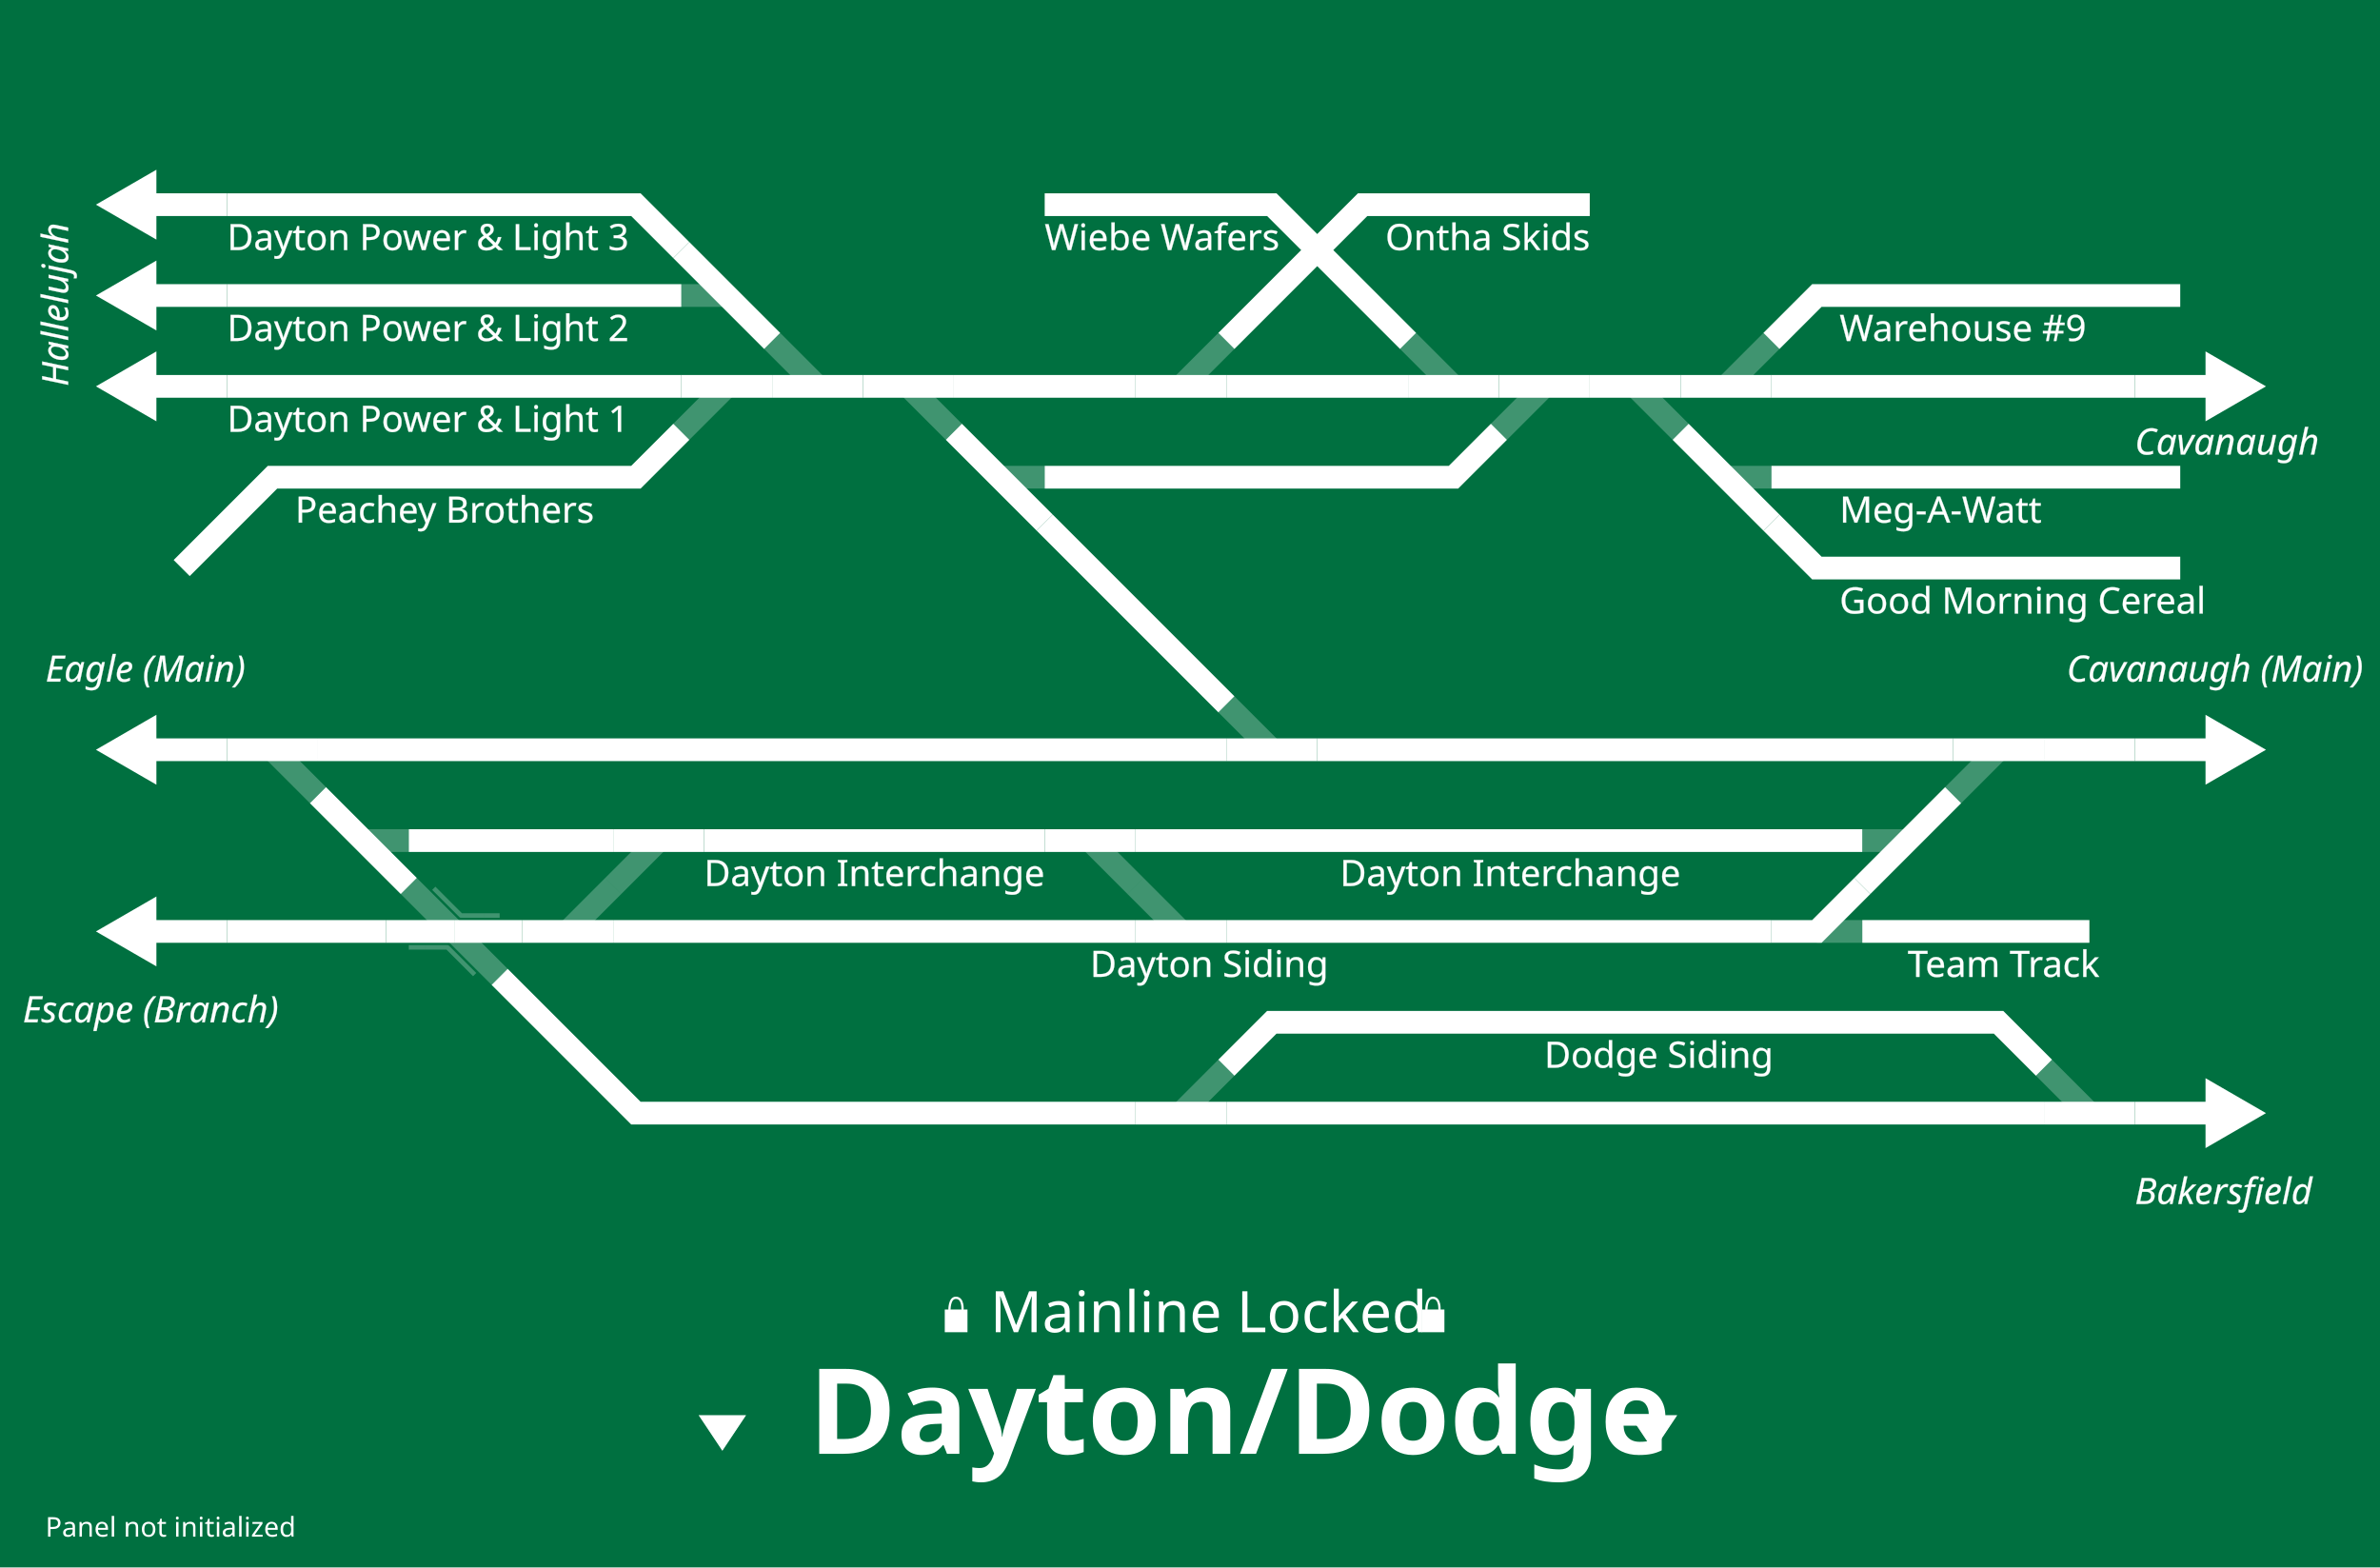
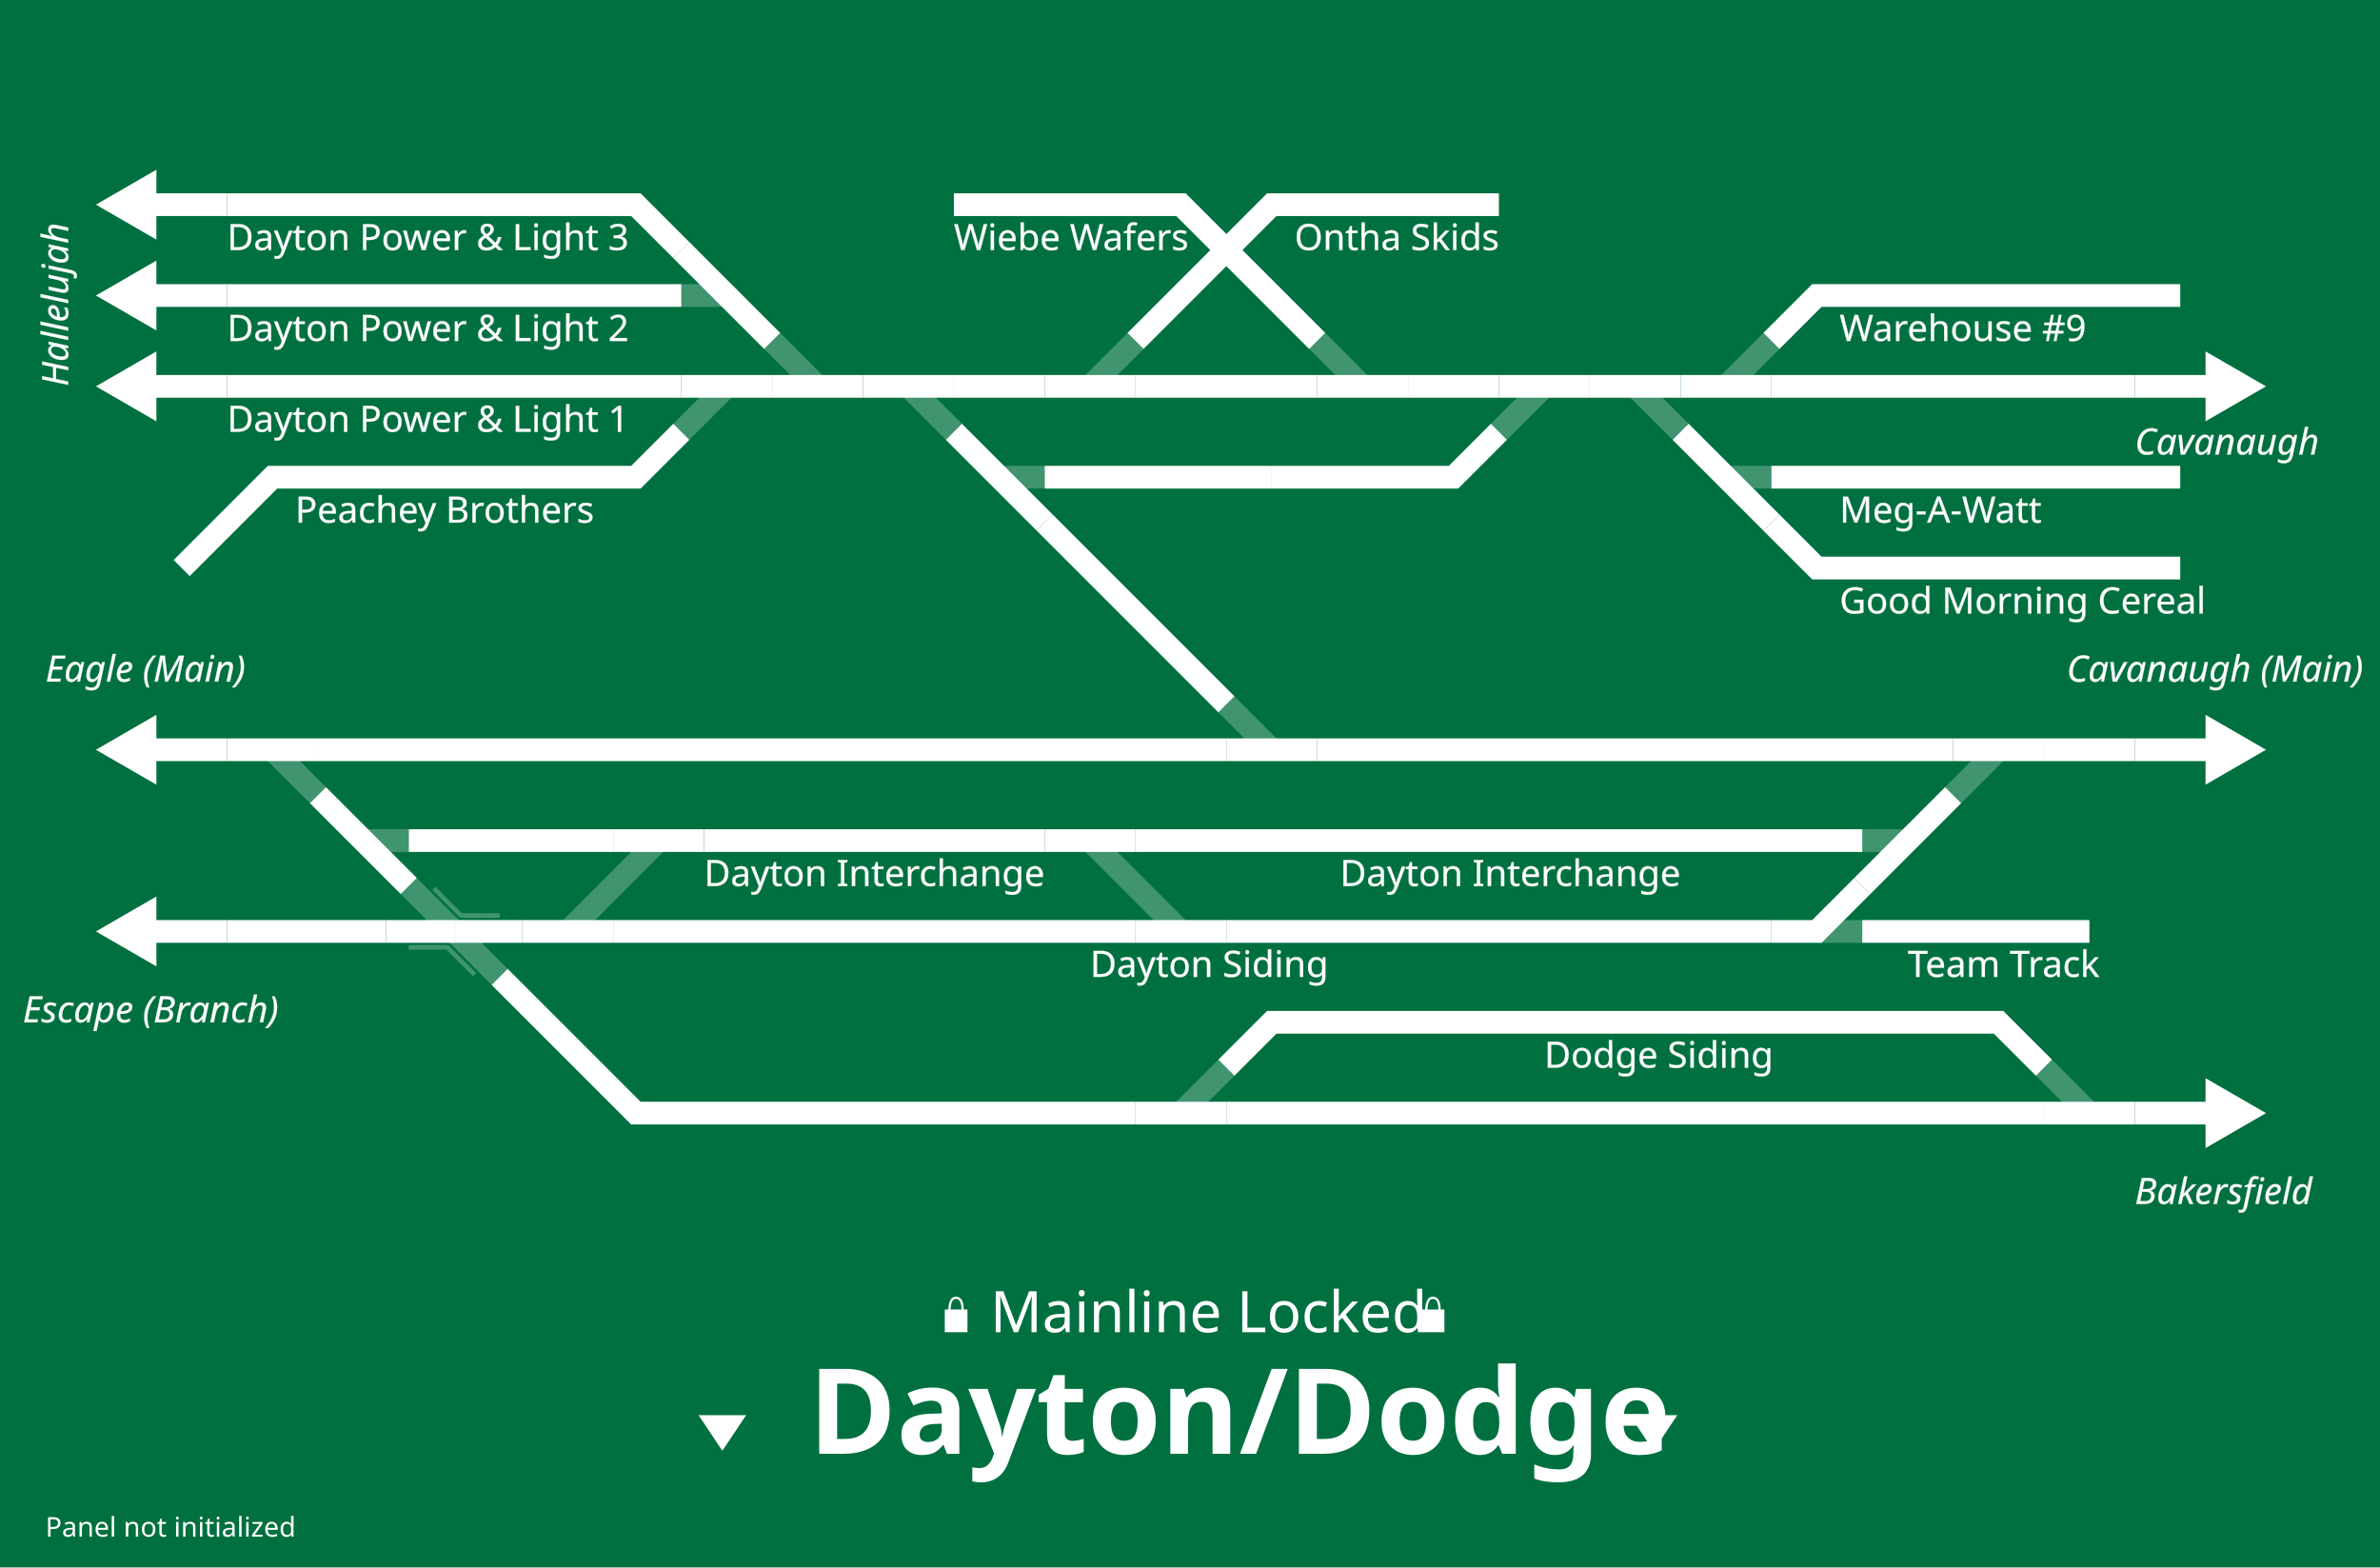
<svg xmlns="http://www.w3.org/2000/svg" xmlns:xlink="http://www.w3.org/1999/xlink" width="1047.958" height="690.115" id="svg2" version="1.1">
  <defs id="defs4">
    <linearGradient id="linearGradient5066">
      <stop style="stop-color:#000000;stop-opacity:0.188;" offset="0" id="stop5068" />
      <stop style="stop-color:#000000;stop-opacity:0;" offset="1" id="stop5070" />
    </linearGradient>
    <linearGradient id="linearGradient4692">
      <stop id="stop4694" offset="0" style="stop-color:#ffffff;stop-opacity:0.753;" />
      <stop id="stop4696" offset="1" style="stop-color:#ffffff;stop-opacity:0;" />
    </linearGradient>
    <linearGradient id="linearGradient4186">
      <stop style="stop-color:#808080;stop-opacity:1;" offset="0" id="stop4188" />
      <stop style="stop-color:#000000;stop-opacity:0;" offset="1" id="stop4190" />
    </linearGradient>
    <linearGradient id="linearGradient4137" paint="solid">
      <stop style="stop-color:#00ff00;stop-opacity:1;" offset="0" id="stop4139" />
    </linearGradient>
    <linearGradient xlink:href="#linearGradient4186" id="linearGradient4976" gradientUnits="userSpaceOnUse" x1="39.5" y1="75.114" x2="70.5" y2="75.114" />
    <linearGradient xlink:href="#linearGradient4186" id="linearGradient4978" gradientUnits="userSpaceOnUse" x1="39.5" y1="75.114" x2="70.5" y2="75.114" />
    <radialGradient xlink:href="#linearGradient4692" id="radialGradient5060" gradientUnits="userSpaceOnUse" cx="55" cy="75.114" fx="55" fy="75.114" r="15" />
    <radialGradient xlink:href="#linearGradient5066" id="radialGradient5064" gradientUnits="userSpaceOnUse" cx="55" cy="75.114" fx="55" fy="75.114" r="15" />
    <radialGradient xlink:href="#linearGradient4692" id="radialGradient4247" gradientUnits="userSpaceOnUse" cx="55" cy="75.114" fx="55" fy="75.114" r="15" />
    <radialGradient xlink:href="#linearGradient5066" id="radialGradient4249" gradientUnits="userSpaceOnUse" cx="55" cy="75.114" fx="55" fy="75.114" r="15" />
    <radialGradient xlink:href="#linearGradient5066" id="radialGradient4251" gradientUnits="userSpaceOnUse" cx="55" cy="75.114" fx="55" fy="75.114" r="15" />
    <linearGradient xlink:href="#linearGradient4186" id="linearGradient4253" gradientUnits="userSpaceOnUse" x1="39.5" y1="75.114" x2="70.5" y2="75.114" />
    <linearGradient xlink:href="#linearGradient4186" id="linearGradient4255" gradientUnits="userSpaceOnUse" x1="39.5" y1="75.114" x2="70.5" y2="75.114" />
    <marker orient="auto" refY="0" refX="0.6" id="TriangleAuthNBMarker" style="overflow:visible">
      <path id="TriangleAuthNBMarkerPath" d="m 5.77,0 -8.65,5 0,-10 8.65,5 z" style="fill:#00ff00;fill-rule:evenodd;stroke:#00ff00;stroke-width:1pt;marker-start:none" transform="scale(0.2,0.2)" />
    </marker>
    <marker orient="auto" refY="0" refX="-0.6" id="TriangleAuthSBMarker" style="overflow:visible">
      <path id="TriangleAuthSBMarkerPath" d="m 5.77,0 -8.65,5 0,-10 8.65,5 z" style="fill:#00ff00;fill-rule:evenodd;stroke:#00ff00;stroke-width:1pt;marker-start:none" transform="scale(-0.2,-0.2)" />
    </marker>
    <marker orient="auto" refY="0" refX="0.6" id="TriangleOccupiedNBMarker" style="overflow:visible">
      <path id="TriangleOccupiedNBMarkerPath" d="m 5.77,0 -8.65,5 0,-10 8.65,5 z" style="fill:#ff0000;fill-rule:evenodd;stroke:#ff0000;stroke-width:1pt;marker-start:none" transform="scale(0.2,0.2)" />
    </marker>
    <marker orient="auto" refY="0" refX="-0.6" id="TriangleOccupiedSBMarker" style="overflow:visible">
      <path id="TriangleOccupiedSBMarkerPath" d="m 5.77,0 -8.65,5 0,-10 8.65,5 z" style="fill:#ff0000;fill-rule:evenodd;stroke:#ff0000;stroke-width:1pt;marker-start:none" transform="scale(-0.2,-0.2)" />
    </marker>
    <marker orient="auto" refY="0" refX="0" id="TriangleOutM" style="overflow:visible">
      <path id="path4051" d="m 5.77,0 -8.65,5 0,-10 8.65,5 z" style="fill:#ffffff;fill-rule:evenodd;stroke:#ffffff;stroke-width:1pt;marker-start:none" transform="scale(0.25,0.25)" />
    </marker>
    <marker orient="auto" refY="0" refX="0" id="StopM" style="overflow:visible">
      <path id="path4078" d="M 0,5.65 0,-5.65" style="fill:none;stroke:#ffffff;stroke-width:2pt" transform="scale(0.4,0.4)" />
    </marker>
    <marker orient="auto" refY="0" refX="0" id="TriangleInM" style="overflow:visible">
      <path id="path4042" d="m 5.77,0 -8.65,5 0,-10 8.65,5 z" style="fill:#ffffff;fill-rule:evenodd;stroke:#ffffff;stroke-width:1pt;marker-start:none" transform="scale(-0.25,-0.25)" />
    </marker>
    <symbol id="turnout_0deg">
      <path style="fill:none;stroke:#ffffff;stroke-width:10;stroke-linecap:butt;stroke-linejoin:miter;stroke-miterlimit:4;stroke-opacity:0.25;stroke-dasharray:none" d="m 80,300 40,0" id="path3179" />
      <path id="path3181" d="m 80,280 20,20" style="fill:none;stroke:#ffffff;stroke-width:10;stroke-linecap:butt;stroke-linejoin:miter;stroke-miterlimit:4;stroke-opacity:0.25;stroke-dasharray:none" />
    </symbol>
    <symbol id="turnout_45deg">
      <path id="path3201" d="m 260,360 40,40" style="fill:none;stroke:#ffffff;stroke-width:10;stroke-linecap:butt;stroke-linejoin:miter;stroke-miterlimit:4;stroke-opacity:0.25;stroke-dasharray:none" />
      <path style="fill:none;stroke:#ffffff;stroke-width:10;stroke-linecap:butt;stroke-linejoin:miter;stroke-miterlimit:4;stroke-opacity:0.25;stroke-dasharray:none" d="m 260,380 20,0" id="path3203" />
    </symbol>
    <symbol id="ds">
      <path id="path3193" d="m 200,520 30,0" style="fill:none;stroke:#ffffff;stroke-width:10;stroke-linecap:butt;stroke-linejoin:miter;stroke-miterlimit:4;stroke-opacity:0.25;stroke-dasharray:none" />
      <path id="path3195" d="m 210,500 20,20" style="fill:none;stroke:#ffffff;stroke-width:10;stroke-linecap:butt;stroke-linejoin:round;stroke-miterlimit:4;stroke-opacity:0.25;stroke-dasharray:none" />
      <use height="690.115" width="1047.958" y="0" x="0" xlink:href="#doubleslip_guard" id="use3197" />
    </symbol>
    <symbol id="turnout_0deg_normal">
      <path id="turnout_0deg_normalSelected" d="m 80,300 40,0" style="fill:none;stroke:#ffffff;stroke-width:10;stroke-linecap:butt;stroke-linejoin:miter;stroke-miterlimit:4;stroke-opacity:1;stroke-dasharray:none" />
      <path style="fill:none;stroke:#ffffff;stroke-width:10;stroke-linecap:butt;stroke-linejoin:miter;stroke-miterlimit:4;stroke-opacity:0.25;stroke-dasharray:none" d="m 80,280 20,20" id="turnout_0deg_reverseUnselected" />
    </symbol>
    <symbol id="turnout_0deg_reverse">
      <path style="fill:none;stroke:#ffffff;stroke-width:10;stroke-linecap:butt;stroke-linejoin:miter;stroke-miterlimit:4;stroke-opacity:1;stroke-dasharray:none" d="m 80,280 20,20 20,0" id="turnout_0deg_reverseSelected" />
      <path id="turnout_0deg_normalUnselected" d="m 80,300 20,0" style="fill:none;stroke:#ffffff;stroke-width:10;stroke-linecap:butt;stroke-linejoin:miter;stroke-miterlimit:4;stroke-opacity:0.25;stroke-dasharray:none" />
    </symbol>
    <symbol id="turnout_45deg_reverse">
      <path id="turnout_45deg_reverseSelected" d="m 260,380 20,0 20,20" style="fill:none;stroke:#ffffff;stroke-width:10;stroke-linecap:butt;stroke-linejoin:miter;stroke-miterlimit:4;stroke-opacity:1;stroke-dasharray:none" />
      <path style="fill:none;stroke:#ffffff;stroke-width:10;stroke-linecap:butt;stroke-linejoin:miter;stroke-miterlimit:4;stroke-opacity:0.25;stroke-dasharray:none" d="m 260,360 20,20" id="turnout_45deg_normalUnselected" />
    </symbol>
    <symbol id="turnout_45deg_normal">
      <path style="fill:none;stroke:#ffffff;stroke-width:10;stroke-linecap:butt;stroke-linejoin:miter;stroke-miterlimit:4;stroke-opacity:1;stroke-dasharray:none" d="m 260,360 40,40" id="turnout_45deg_normalSelected" />
      <path id="turnout_45deg_reverseUnselected" d="m 260,380 20,0" style="fill:none;stroke:#ffffff;stroke-width:10;stroke-linecap:butt;stroke-linejoin:miter;stroke-miterlimit:4;stroke-opacity:0.25;stroke-dasharray:none" />
    </symbol>
    <symbol id="ds_normal">
      <path style="fill:none;stroke:#ffffff;stroke-width:10;stroke-linecap:butt;stroke-linejoin:miter;stroke-miterlimit:4;stroke-opacity:1;stroke-dasharray:none" d="m 200,520 30,0" id="ds_normal_selected" />
      <path style="fill:none;stroke:#ffffff;stroke-width:10;stroke-linecap:butt;stroke-linejoin:round;stroke-miterlimit:4;stroke-opacity:0.25;stroke-dasharray:none" d="m 210,500 20,20" id="ds_normal_unselected" />
      <use id="ds_normal_guard" xlink:href="#doubleslip_guard" x="0" y="0" width="1047.958" height="690.115" />
    </symbol>
    <symbol id="ds_reverse">
      <path id="ds_reverse_selected" d="m 210,500 20,20 2.071,0" style="fill:none;stroke:#ffffff;stroke-width:10;stroke-linecap:butt;stroke-linejoin:round;stroke-miterlimit:4;stroke-opacity:1;stroke-dasharray:none" />
      <path id="ds_reverse_unselected" d="m 200,520 30,0" style="fill:none;stroke:#ffffff;stroke-width:10;stroke-linecap:butt;stroke-linejoin:miter;stroke-miterlimit:4;stroke-opacity:0.25;stroke-dasharray:none" />
      <use height="690.115" width="1047.958" y="0" x="0" xlink:href="#doubleslip_guard" id="ds_reverse_guard" />
    </symbol>
    <symbol id="doubleslip_guard">
      <path style="fill:none;stroke:#ffffff;stroke-width:2;stroke-linecap:butt;stroke-linejoin:round;stroke-miterlimit:4;stroke-opacity:0.25;stroke-dasharray:none" d="m 221,501 12,12 10,0" id="path3187" />
      <path id="path3189" d="m 210,527 7,0" style="fill:none;stroke:#ffffff;stroke-width:2;stroke-linecap:butt;stroke-linejoin:round;stroke-miterlimit:4;stroke-opacity:0.25;stroke-dasharray:none" />
    </symbol>
    <symbol id="dblxovr_0deg_normal">
      <path style="opacity:0.203;fill:none;stroke:#ffffff;stroke-width:10;stroke-linecap:butt;stroke-linejoin:miter;stroke-miterlimit:4;stroke-opacity:1;stroke-dasharray:none" d="m 600,574.094 20,0 40,-40 20,0" id="path3963" />
      <path style="fill:none;stroke:#ffffff;stroke-width:10;stroke-linecap:butt;stroke-linejoin:miter;stroke-miterlimit:4;stroke-opacity:1;stroke-dasharray:none" d="m 600,534.094 80,0" id="path3965" />
      <path id="path3967" d="m 600,534.094 20,0 16.461,16.461" style="opacity:0.198;fill:none;stroke:#ffffff;stroke-width:10;stroke-linecap:butt;stroke-linejoin:miter;stroke-miterlimit:4;stroke-opacity:1;stroke-dasharray:none" />
      <path id="path3969" d="m 600,574.094 80,0" style="fill:none;stroke:#ffffff;stroke-width:10;stroke-linecap:butt;stroke-linejoin:miter;stroke-miterlimit:4;stroke-opacity:1;stroke-dasharray:none" />
      <path style="opacity:0.198;fill:none;stroke:#ffffff;stroke-width:10;stroke-linecap:butt;stroke-linejoin:miter;stroke-miterlimit:4;stroke-opacity:1;stroke-dasharray:none" d="m 680,574.094 -20,0 -16.461,-16.461" id="path3973" />
    </symbol>
    <symbol id="dblxovr_0deg_reverse">
      <path transform="translate(0,3.979257)" id="path3953" d="m 600,570.115 20,0 40,-40 20,0" style="fill:none;stroke:#ffffff;stroke-width:10;stroke-linecap:butt;stroke-linejoin:miter;stroke-miterlimit:4;stroke-opacity:1;stroke-dasharray:none" />
      <path id="path3959" d="m 600,574.094 80,0" style="opacity:0.25;fill:none;stroke:#ffffff;stroke-width:10;stroke-linecap:butt;stroke-linejoin:miter;stroke-miterlimit:4;stroke-opacity:1;stroke-dasharray:none" />
      <path style="fill:none;stroke:#ffffff;stroke-width:10;stroke-linecap:butt;stroke-linejoin:miter;stroke-miterlimit:4;stroke-opacity:1;stroke-dasharray:none" d="m 600,534.094 20,0 40,40 20,0" id="path3955" />
      <path style="opacity:0.25;fill:none;stroke:#ffffff;stroke-width:10;stroke-linecap:butt;stroke-linejoin:miter;stroke-miterlimit:4;stroke-opacity:1;stroke-dasharray:none" d="m 600,534.094 80,0" id="path3961" />
    </symbol>
    <symbol id="dblxovr_45deg_normal">
      <path style="opacity:0.25;fill:none;stroke:#ffffff;stroke-width:10;stroke-linecap:butt;stroke-linejoin:miter;stroke-miterlimit:4;stroke-opacity:1;stroke-dasharray:none" d="m 740,594.094 0,25" id="path3916" />
      <path style="opacity:0.25;fill:none;stroke:#ffffff;stroke-width:10;stroke-linecap:butt;stroke-linejoin:miter;stroke-miterlimit:4;stroke-opacity:1;stroke-dasharray:none" d="m 710,624.094 60,0" id="path3918" />
      <path style="fill:none;stroke:#ffffff;stroke-width:10;stroke-linecap:butt;stroke-linejoin:miter;stroke-miterlimit:4;stroke-opacity:1;stroke-dasharray:none" d="m 720,574.094 70,70" id="path3920" />
      <path id="path3922" d="m 690,604.094 70,70" style="fill:none;stroke:#ffffff;stroke-width:10;stroke-linecap:butt;stroke-linejoin:miter;stroke-miterlimit:4;stroke-opacity:1;stroke-dasharray:none" />
      <path id="path3924" d="m 740,629.094 0,25" style="opacity:0.25;fill:none;stroke:#ffffff;stroke-width:10;stroke-linecap:butt;stroke-linejoin:miter;stroke-miterlimit:4;stroke-opacity:1;stroke-dasharray:none" />
    </symbol>
    <symbol id="dblxovr_45deg_reverse">
      <path id="path3122" d="m 720,574.094 20,20 0,60 20,20" style="fill:none;stroke:#ffffff;stroke-width:10;stroke-linecap:butt;stroke-linejoin:miter;stroke-miterlimit:4;stroke-opacity:1;stroke-dasharray:none" />
      <path id="path3124" d="m 690,604.094 20,20 60,0 20,20" style="fill:none;stroke:#ffffff;stroke-width:10;stroke-linecap:butt;stroke-linejoin:miter;stroke-miterlimit:4;stroke-opacity:1;stroke-dasharray:none" />
      <path id="path3912" d="m 720,574.094 70,70" style="opacity:0.25;fill:none;stroke:#ffffff;stroke-width:10;stroke-linecap:butt;stroke-linejoin:miter;stroke-miterlimit:4;stroke-opacity:1;stroke-dasharray:none" />
      <path style="opacity:0.25;fill:none;stroke:#ffffff;stroke-width:10;stroke-linecap:butt;stroke-linejoin:miter;stroke-miterlimit:4;stroke-opacity:1;stroke-dasharray:none" d="m 690,604.094 70,70" id="path3914" />
    </symbol>
  </defs>
  <g id="backgroundLayer" transform="translate(0,-312.2474)" style="display:inline">
    <rect style="fill:#007040;fill-opacity:1;fill-rule:evenodd;stroke:none" id="panelBackgroundSmall" width="1047.958" height="690.115" x="0" y="312.247" />
  </g>
  <g id="textLayer" transform="translate(0,-3.979754)" style="display:inline">
    <text xml:space="preserve" style="font-size:52.338px;font-style:normal;font-variant:normal;font-weight:bold;font-stretch:normal;text-align:start;line-height:125%;letter-spacing:0px;word-spacing:0px;writing-mode:lr-tb;text-anchor:start;fill:#ffffff;fill-opacity:1;stroke:none;font-family:Trebuchet MS;-inkscape-font-specification:Trebuchet MS Bold" x="356" y="644.094" id="panelTitle">
      <tspan id="tspan3823" x="356" y="644.094">Dayton/Dodge</tspan>
    </text>
    <text id="panelStatus" y="680.561" x="20" style="font-size:12px;font-style:normal;font-variant:normal;font-weight:normal;font-stretch:normal;text-align:start;line-height:125%;letter-spacing:0px;word-spacing:0px;writing-mode:lr-tb;text-anchor:start;fill:#ffffff;fill-opacity:1;stroke:none;font-family:Trebuchet MS;-inkscape-font-specification:Trebuchet MS" xml:space="preserve">
      <tspan y="680.561" x="20" id="tspanPanelStatus">Panel not initialized</tspan>
    </text>
    <path style="fill:#ffffff;fill-opacity:1;stroke:#ffffff;stroke-width:0.5px;stroke-linecap:butt;stroke-linejoin:miter;stroke-opacity:1" d="m 318.068,642.323 -10,-15 20,0 z" id="leftLevelTriangle" />
    <use x="0" y="0" xlink:href="#leftLevelTriangle" id="rightLevelTriangle" transform="translate(410,2.9515625e-6)" width="1047.958" height="690.115" />
    <g id="mainlineLockedGroup" transform="translate(36,486.4666)">
      <text xml:space="preserve" style="font-size:25.23px;font-style:normal;font-variant:normal;font-weight:normal;font-stretch:normal;text-align:start;line-height:125%;letter-spacing:0px;word-spacing:0px;writing-mode:lr-tb;text-anchor:start;fill:#ffffff;fill-opacity:1;stroke:none;font-family:Trebuchet MS;-inkscape-font-specification:Trebuchet MS" x="400" y="104.094" id="mainlineLockedText">
        <tspan y="104.094" x="400" id="tspan3321">Mainline Locked</tspan>
      </text>
      <g id="leftLock">
        <rect id="lockBody" width="10" height="10" x="380" y="94.094" style="fill:#ffffff;fill-opacity:1;stroke:none" />
        <path style="fill:none;stroke:#ffffff;stroke-width:1px;stroke-linecap:butt;stroke-linejoin:miter;stroke-opacity:1" d="m 382.068,94.274 c 0,0 -0.12,-5.383 2.818,-5.323 3.358,-0.06 2.924,5.323 2.924,5.323" id="path4159" />
      </g>
      <use height="690.115" width="1047.958" transform="translate(210,1.3237304e-6)" id="rightLock" xlink:href="#leftLock" y="0" x="0" />
    </g>
  </g>
  <g id="industrialTrackLayer" transform="translate(0,-3.979754)" style="display:inline">
    <use x="0" y="0" xlink:href="#turnout_45deg_normal" id="TO174" transform="translate(40,-245.9055)" width="1047.958" height="740.115">
      </use>
    <use height="740.115" width="1047.958" transform="translate(460,34.0945)" id="TO150" xlink:href="#turnout_0deg_normal" y="0" x="0">
      </use>
    <use height="740.115" width="1047.958" transform="matrix(-1,0,0,1,350,114.0945)" id="TO130A" xlink:href="#turnout_0deg_normal" y="0" x="0">
      </use>
    <use xlink:href="#turnout_0deg_normal" x="0" y="0" id="TO130B" transform="matrix(1,0,0,-1,190,674.0945)" width="1047.958" height="740.115">
      </use>
-     <use height="740.115" width="1047.958" transform="matrix(-1,0,0,1,620,-125.9055)" id="TO168" y="0" x="0" xlink:href="#turnout_0deg_normal">
+     <use height="740.115" width="1047.958" transform="matrix(-1,0,0,1,580,-125.9055)" id="TO168" y="0" x="0" xlink:href="#turnout_0deg_normal">
      </use>
    <use xlink:href="#turnout_0deg_normal" x="0" y="0" id="TO131A" transform="matrix(-1,0,0,-1,580,674.0945)" width="1047.958" height="740.115">
      </use>
    <use height="740.115" width="1047.958" transform="translate(420,114.0945)" id="TO131B" y="0" x="0" xlink:href="#turnout_0deg_normal">
      </use>
    <path id="path3245" d="m 460,374.094 -150,0" style="fill:none;stroke:#ffffff;stroke-width:10;stroke-linecap:butt;stroke-linejoin:miter;stroke-miterlimit:4;stroke-opacity:1;stroke-dasharray:none" />
    <path id="path3256" d="m 460,234.095 80,80" style="fill:none;stroke:#ffffff;stroke-width:10;stroke-linecap:butt;stroke-linejoin:miter;stroke-miterlimit:4;stroke-opacity:1;stroke-dasharray:none" />
    <path style="fill:none;stroke:#ffffff;stroke-width:10;stroke-linecap:butt;stroke-linejoin:miter;stroke-miterlimit:4;stroke-opacity:1;stroke-dasharray:none" d="m 300,114.094 -20,-20 -180,0" id="path3251" />
    <path style="fill:none;stroke:#ffffff;stroke-width:10;stroke-linecap:butt;stroke-linejoin:miter;stroke-miterlimit:4;stroke-opacity:1;stroke-dasharray:none" d="m 300,134.095 -200,0" id="path3258" />
    <path id="path3264" d="m 270,374.094 -90,0" style="fill:none;stroke:#ffffff;stroke-width:10;stroke-linecap:butt;stroke-linejoin:miter;stroke-miterlimit:4;stroke-opacity:1;stroke-dasharray:none" />
    <path id="path3235" d="m 980,174.095 -40,0" style="fill:none;stroke:#ffffff;stroke-width:10;stroke-linecap:butt;stroke-linejoin:miter;stroke-miterlimit:4;stroke-opacity:1;stroke-dasharray:none;marker-start:url(#TriangleInM);display:inline" />
    <use height="740.115" width="1047.958" transform="matrix(1,0,0,-1,560,754.0945)" id="TO132B" xlink:href="#turnout_45deg_normal" y="0" x="0">
      </use>
    <use xlink:href="#turnout_0deg_reverse" x="0" y="0" id="TO132A" transform="matrix(-1,0,0,1,900,114.0945)" width="1047.958" height="740.115">
      </use>
    <path style="fill:none;stroke:#ffffff;stroke-width:10;stroke-linecap:butt;stroke-linejoin:miter;stroke-miterlimit:4;stroke-opacity:1;stroke-dasharray:none" d="m 820,374.094 -320,0" id="path3174" />
    <path style="fill:none;stroke:#ffffff;stroke-width:10;stroke-linecap:butt;stroke-linejoin:miter;stroke-miterlimit:4;stroke-opacity:1;stroke-dasharray:none" d="m 920,414.094 -100,0" id="path3178" />
    <path style="fill:none;stroke:#ffffff;stroke-width:10;stroke-linecap:butt;stroke-linejoin:miter;stroke-miterlimit:4;stroke-opacity:1;stroke-dasharray:none" d="m 170,414.094 -70,0" id="path3180" />
    <path style="fill:none;stroke:#ffffff;stroke-width:10;stroke-linecap:butt;stroke-linejoin:miter;stroke-miterlimit:4;stroke-opacity:1;stroke-dasharray:none" d="m 500,414.094 -230,0" id="path3182" />
    <path style="fill:none;stroke:#ffffff;stroke-width:10;stroke-linecap:butt;stroke-linejoin:miter;stroke-miterlimit:4;stroke-opacity:1;stroke-dasharray:none" d="m 780,414.094 -240,0" id="path3184" />
    <use x="0" y="0" xlink:href="#turnout_0deg_normal" id="TO172" transform="translate(260,-125.9055)" width="1047.958" height="740.115">
      </use>
    <use height="740.115" width="1047.958" transform="matrix(1,0,0,-1,220,474.0945)" id="TO173" xlink:href="#turnout_0deg_normal" y="0" x="0">
      </use>
    <path id="path3194" d="m 300,174.095 -200,0" style="fill:none;stroke:#ffffff;stroke-width:10;stroke-linecap:butt;stroke-linejoin:miter;stroke-miterlimit:4;stroke-opacity:1;stroke-dasharray:none" />
    <path style="fill:none;stroke:#ffffff;stroke-width:0;stroke-linecap:butt;stroke-linejoin:miter;stroke-miterlimit:4;stroke-opacity:1;stroke-dasharray:none" d="m 180,274.094 c -20,-20 -30,-60 -50,-80 l -70,20" id="path3198" />
    <path style="fill:none;stroke:#ffffff;stroke-width:10;stroke-linecap:butt;stroke-linejoin:miter;stroke-miterlimit:4;stroke-opacity:1;stroke-dasharray:none" d="m 80,254.095 40,-40 160,0 20,-20" id="path4010" />
    <path style="fill:none;stroke:#ffffff;stroke-width:10;stroke-linecap:butt;stroke-linejoin:miter;stroke-miterlimit:4;stroke-opacity:1;stroke-dasharray:none;marker-start:url(#TriangleInM);display:inline" d="m 60,94.094 40,0" id="path4012" />
    <path id="path4014" d="m 60,134.095 40,0" style="fill:none;stroke:#ffffff;stroke-width:10;stroke-linecap:butt;stroke-linejoin:miter;stroke-miterlimit:4;stroke-opacity:1;stroke-dasharray:none;marker-start:url(#TriangleInM);display:inline" />
    <path style="fill:none;stroke:#ffffff;stroke-width:10;stroke-linecap:butt;stroke-linejoin:miter;stroke-miterlimit:4;stroke-opacity:1;stroke-dasharray:none;marker-start:url(#TriangleInM);display:inline" d="m 60,174.095 40,0" id="path4016" />
    <use height="740.115" width="1047.958" transform="matrix(-1,0,0,-1,500,474.0945)" id="TO171" y="0" x="0" xlink:href="#turnout_0deg_normal">
      </use>
    <use height="740.115" width="1047.958" transform="matrix(-1,0,0,-1,720,594.0945)" id="TO170" xlink:href="#turnout_45deg_normal" y="0" x="0">
      </use>
-     <path style="fill:none;stroke:#ffffff;stroke-width:10;stroke-linecap:butt;stroke-linejoin:miter;stroke-miterlimit:4;stroke-opacity:1;stroke-dasharray:none" d="m 540,154.095 60,-60 100,0" id="path4026" />
-     <use x="0" y="0" xlink:href="#turnout_0deg_normal" id="TO167" transform="translate(540,-125.9055)" width="1047.958" height="740.115">
+     <path style="fill:none;stroke:#ffffff;stroke-width:10;stroke-linecap:butt;stroke-linejoin:miter;stroke-miterlimit:4;stroke-opacity:1;stroke-dasharray:none" d="m 500,154.095 60,-60 100,0" id="path4026" />
+     <use x="0" y="0" xlink:href="#turnout_0deg_normal" id="TO167" transform="translate(500,-125.9055)" width="1047.958" height="740.115">
      </use>
    <use height="740.115" width="1047.958" transform="matrix(1,0,0,-1,580,474.0945)" id="TO169" xlink:href="#turnout_0deg_normal" y="0" x="0">
      </use>
    <use height="740.115" width="1047.958" transform="matrix(-1,0,0,-1,820,474.0945)" id="TO166" y="0" x="0" xlink:href="#turnout_0deg_normal">
      </use>
    <use xlink:href="#turnout_0deg_normal" x="0" y="0" id="TO165" transform="matrix(-1,0,0,1,860,-125.9055)" width="1047.958" height="740.115">
      </use>
    <use x="0" y="0" xlink:href="#turnout_45deg_normal" id="TO164" transform="matrix(-1,0,0,-1,1040,594.0945)" width="1047.958" height="740.115">
      </use>
-     <path id="path4048" d="m 620,154.095 -60,-60 -100,0" style="fill:none;stroke:#ffffff;stroke-width:10;stroke-linecap:butt;stroke-linejoin:miter;stroke-miterlimit:4;stroke-opacity:1;stroke-dasharray:none" />
-     <path id="path4050" d="m 460,214.095 180,0 20,-20" style="fill:none;stroke:#ffffff;stroke-width:10;stroke-linecap:butt;stroke-linejoin:miter;stroke-miterlimit:4;stroke-opacity:1;stroke-dasharray:none" />
+     <path id="path4048" d="m 580,154.095 -60,-60 -100,0" style="fill:none;stroke:#ffffff;stroke-width:10;stroke-linecap:butt;stroke-linejoin:miter;stroke-miterlimit:4;stroke-opacity:1;stroke-dasharray:none" />
+     <path id="path4050" d="m 560,214.095 80,0 20,-20" style="fill:none;stroke:#ffffff;stroke-width:10;stroke-linecap:butt;stroke-linejoin:miter;stroke-miterlimit:4;stroke-opacity:1;stroke-dasharray:none" />
    <path style="fill:none;stroke:#ffffff;stroke-width:10;stroke-linecap:butt;stroke-linejoin:miter;stroke-miterlimit:4;stroke-opacity:1;stroke-dasharray:none" d="m 960,254.095 -160,0 -20,-20" id="path4052" />
    <path id="path4054" d="m 960,134.095 -160,0 -20,20" style="fill:none;stroke:#ffffff;stroke-width:10;stroke-linecap:butt;stroke-linejoin:miter;stroke-miterlimit:4;stroke-opacity:1;stroke-dasharray:none" />
-     <path style="fill:none;stroke:#ffffff;stroke-width:10;stroke-linecap:butt;stroke-linejoin:miter;stroke-miterlimit:4;stroke-opacity:1;stroke-dasharray:none" d="m 500,174.095 -80,0" id="path4056" />
-     <path id="path4058" d="m 620,174.095 -80,0" style="fill:none;stroke:#ffffff;stroke-width:10;stroke-linecap:butt;stroke-linejoin:miter;stroke-miterlimit:4;stroke-opacity:1;stroke-dasharray:none" />
+     <path style="fill:none;stroke:#ffffff;stroke-width:10;stroke-linecap:butt;stroke-linejoin:miter;stroke-miterlimit:4;stroke-opacity:1;stroke-dasharray:none" d="m 460,174.095 -40,0" id="path4056" />
+     <path id="path4058" d="m 580,174.095 -80,0" style="fill:none;stroke:#ffffff;stroke-width:10;stroke-linecap:butt;stroke-linejoin:miter;stroke-miterlimit:4;stroke-opacity:1;stroke-dasharray:none" />
    <path style="fill:none;stroke:#ffffff;stroke-width:10;stroke-linecap:butt;stroke-linejoin:miter;stroke-miterlimit:4;stroke-opacity:1;stroke-dasharray:none" d="m 940,174.095 -160,0" id="path4060" />
    <path style="fill:none;stroke:#ffffff;stroke-width:10;stroke-linecap:butt;stroke-linejoin:miter;stroke-miterlimit:4;stroke-opacity:1;stroke-dasharray:none" d="m 960,214.095 -180,0" id="path4064" />
    <path style="fill:none;stroke:#ffffff;stroke-width:10;stroke-linecap:butt;stroke-linejoin:miter;stroke-miterlimit:4;stroke-opacity:1;stroke-dasharray:none;marker-start:url(#TriangleInM);display:inline" d="m 60,414.094 40,0" id="path4255" />
+     <path style="fill:none;stroke:#ffffff;stroke-width:10;stroke-linecap:butt;stroke-linejoin:miter;stroke-miterlimit:4;stroke-opacity:1;stroke-dasharray:none" d="m 460,214.095 100,0" id="path3229" />
+     <path id="path3231" d="m 660,174.095 -40,0" style="fill:none;stroke:#ffffff;stroke-width:10;stroke-linecap:butt;stroke-linejoin:miter;stroke-miterlimit:4;stroke-opacity:1;stroke-dasharray:none" />
  </g>
  <g id="mainlineTrackLayer" transform="translate(0,-3.979754)" style="display:inline">
    <use style="display:inline" height="740.115" width="1047.958" transform="matrix(-1,0,0,-1,220,634.0945)" id="TO126" y="0" x="0" xlink:href="#turnout_0deg_normal">
      </use>
    <path style="fill:none;stroke:#ffffff;stroke-width:10;stroke-linecap:butt;stroke-linejoin:miter;stroke-miterlimit:4;stroke-opacity:1;stroke-dasharray:none;display:inline" d="m 500,494.094 -220,0 -60,-60" id="path3313" />
    <use style="display:inline" x="0" y="0" xlink:href="#turnout_0deg_normal" id="TO19" transform="matrix(-1,0,0,1,620,194.0945)" width="1047.958" height="740.115">
      </use>
    <use style="display:inline" xlink:href="#turnout_0deg_normal" x="0" y="0" id="TO18" transform="translate(820,194.0945)" width="1047.958" height="740.115">
      </use>
    <path id="path4080" d="m 980,494.094 -40,0" style="fill:none;stroke:#ffffff;stroke-width:10;stroke-linecap:butt;stroke-linejoin:miter;stroke-miterlimit:4;stroke-opacity:1;stroke-dasharray:none;marker-start:url(#TriangleInM);display:inline" />
    <path style="fill:none;stroke:#ffffff;stroke-width:10;stroke-linecap:butt;stroke-linejoin:miter;stroke-miterlimit:4;stroke-opacity:1;stroke-dasharray:none;display:inline" d="m 900,474.094 -20,-20 -320,0 -20,20" id="path4084" />
    <path style="fill:none;stroke:#ffffff;stroke-width:10;stroke-linecap:butt;stroke-linejoin:miter;stroke-miterlimit:4;stroke-opacity:1;stroke-dasharray:none;display:inline" d="m 900,494.094 -360,0" id="path4086" />
    <path style="fill:none;stroke:#ffffff;stroke-width:10;stroke-linecap:butt;stroke-linejoin:miter;stroke-miterlimit:4;stroke-opacity:1;stroke-dasharray:none;marker-start:url(#TriangleInM);display:inline" d="m 980,334.094 -40,0" id="path3233" />
    <path id="path3332" d="m 60,334.094 40,0" style="fill:none;stroke:#ffffff;stroke-width:10;stroke-linecap:butt;stroke-linejoin:miter;stroke-miterlimit:4;stroke-opacity:1;stroke-dasharray:none;marker-start:url(#TriangleInM);display:inline" />
    <path style="fill:none;stroke:#ffffff;stroke-width:10;stroke-linecap:butt;stroke-linejoin:miter;stroke-miterlimit:4;stroke-opacity:1;stroke-dasharray:none;display:inline" d="m 540,334.094 -400,0" id="path3150" />
    <use style="display:inline" x="0" y="0" xlink:href="#turnout_45deg_normal" id="TO127" transform="matrix(-1,0,0,-1,440,754.0945)" width="1047.958" height="740.115">
      </use>
    <use style="display:inline" height="740.115" width="1047.958" transform="matrix(-1,0,0,-1,430,934.0945)" id="TO129" xlink:href="#ds_normal" y="0" x="0">
      </use>
    <use style="display:inline" x="0" y="0" xlink:href="#turnout_0deg_normal" id="TO125" transform="matrix(1,0,0,-1,780,634.0945)" width="1047.958" height="740.115">
      </use>
    <path id="path3176" d="m 860,334.094 -280,0" style="fill:none;stroke:#ffffff;stroke-width:10;stroke-linecap:butt;stroke-linejoin:miter;stroke-miterlimit:4;stroke-opacity:1;stroke-dasharray:none;display:inline" />
    <path style="fill:none;stroke:#ffffff;stroke-width:10;stroke-linecap:butt;stroke-linejoin:miter;stroke-miterlimit:4;stroke-opacity:1;stroke-dasharray:none;display:inline" d="m 940,334.094 -40,0" id="path4066" />
    <use style="display:inline" x="0" y="0" xlink:href="#ds_normal" id="TO128" transform="translate(-30,-105.9055)" width="1047.958" height="740.115">
      </use>
  </g>
  <g id="mainlinePanelLinkLayer" transform="translate(0,-5.4327394e-5)" style="display:inline">
    <a xlink:href="Dayton.svg" id="daytonIndustrialLink" transform="translate(-90,214)">
      <text id="text3305" y="86.115" x="110" style="font-size:16px;font-style:italic;font-variant:normal;font-weight:normal;font-stretch:normal;text-align:start;line-height:125%;letter-spacing:0px;word-spacing:0px;writing-mode:lr-tb;text-anchor:start;fill:#ffffff;fill-opacity:1;stroke:#ffffff;stroke-width:0.1;stroke-miterlimit:4;stroke-opacity:1;stroke-dasharray:none;font-family:Trebuchet MS;-inkscape-font-specification:Trebuchet MS Italic" xml:space="preserve">
        <tspan id="tspan3307" y="86.115" x="110">Eagle (Main)</tspan>
      </text>
    </a>
    <a xlink:href="Dayton.svg" transform="translate(830,444)" id="a4090">
      <text xml:space="preserve" style="font-size:16px;font-style:italic;font-variant:normal;font-weight:normal;font-stretch:normal;text-align:start;line-height:125%;letter-spacing:0px;word-spacing:0px;writing-mode:lr-tb;text-anchor:start;fill:#ffffff;fill-opacity:1;stroke:#ffffff;stroke-width:0.1;stroke-miterlimit:4;stroke-opacity:1;stroke-dasharray:none;font-family:Trebuchet MS;-inkscape-font-specification:Trebuchet MS Italic" x="110" y="86.115" id="text4092">
        <tspan x="110" y="86.115" id="tspan4094">Bakersfield</tspan>
      </text>
    </a>
    <a xlink:href="Dayton.svg" transform="translate(830,214)" id="a4142">
      <text xml:space="preserve" style="font-size:16px;font-style:italic;font-variant:normal;font-weight:normal;font-stretch:normal;text-align:start;line-height:125%;letter-spacing:0px;word-spacing:0px;writing-mode:lr-tb;text-anchor:start;fill:#ffffff;fill-opacity:1;stroke:#ffffff;stroke-width:0.1;stroke-miterlimit:4;stroke-opacity:1;stroke-dasharray:none;font-family:Trebuchet MS;-inkscape-font-specification:Trebuchet MS Italic" x="80" y="86.115" id="text4144">
        <tspan x="80" y="86.115" id="tspan4146">Cavanaugh (Main)</tspan>
      </text>
    </a>
  </g>
  <g id="industrialPanelLinkLayer" transform="translate(0,-5.0432739e-4)" style="display:inline">
    <a xlink:href="Dayton.svg" transform="translate(-120,204.0005)" id="daytonMainLink" style="display:inline">
      <text id="text3335" y="246.115" x="130" style="font-size:16px;font-style:italic;font-variant:normal;font-weight:normal;font-stretch:normal;text-align:start;line-height:125%;letter-spacing:0px;word-spacing:0px;writing-mode:lr-tb;text-anchor:start;fill:#ffffff;fill-opacity:1;stroke:#ffffff;stroke-width:0.1;stroke-miterlimit:4;stroke-opacity:1;stroke-dasharray:none;font-family:Trebuchet MS;-inkscape-font-specification:Trebuchet MS Italic" xml:space="preserve">
        <tspan y="246.115" x="130" id="tspan3337">Escape (Branch)</tspan>
      </text>
    </a>
    <a xlink:href="Dayton.svg" id="a4136" transform="translate(-110,24.0005)" style="display:inline">
      <text xml:space="preserve" style="font-size:16px;font-style:italic;font-variant:normal;font-weight:normal;font-stretch:normal;text-align:start;line-height:125%;letter-spacing:0px;word-spacing:0px;writing-mode:lr-tb;text-anchor:start;fill:#ffffff;fill-opacity:1;stroke:#ffffff;stroke-width:0.1;stroke-miterlimit:4;stroke-opacity:1;stroke-dasharray:none;font-family:Trebuchet MS;-inkscape-font-specification:Trebuchet MS Italic" x="-146.115" y="140" id="text4138" transform="matrix(0,-1,1,0,0,0)">
        <tspan id="tspan4140" x="-146.115" y="140">Hallelujah</tspan>
      </text>
    </a>
    <a xlink:href="Dayton.svg" id="a4148" transform="translate(810,-45.9995)" style="display:inline">
      <text xml:space="preserve" style="font-size:16px;font-style:italic;font-variant:normal;font-weight:normal;font-stretch:normal;text-align:start;line-height:125%;letter-spacing:0px;word-spacing:0px;writing-mode:lr-tb;text-anchor:start;fill:#ffffff;fill-opacity:1;stroke:#ffffff;stroke-width:0.1;stroke-miterlimit:4;stroke-opacity:1;stroke-dasharray:none;font-family:Trebuchet MS;-inkscape-font-specification:Trebuchet MS Italic" x="130" y="246.115" id="text4150">
        <tspan id="tspan4152" x="130" y="246.115">Cavanaugh</tspan>
      </text>
    </a>
  </g>
  <g id="trackNameLayer" transform="translate(0,-5.4327394e-5)" style="display:inline">
    <text xml:space="preserve" style="font-size:16px;font-style:normal;font-variant:normal;font-weight:normal;font-stretch:normal;text-align:start;line-height:125%;letter-spacing:0px;word-spacing:0px;writing-mode:lr-tb;text-anchor:start;fill:#ffffff;fill-opacity:1;stroke:#ffffff;stroke-width:0.1;stroke-miterlimit:4;stroke-opacity:1;stroke-dasharray:none;font-family:Trebuchet MS;-inkscape-font-specification:Trebuchet MS" x="680" y="470.115" id="text3266">
      <tspan id="tspan3268" x="680" y="470.115">Dodge Siding</tspan>
    </text>
    <text id="text3274" y="110.115" x="100" style="font-size:16px;font-style:normal;font-variant:normal;font-weight:normal;font-stretch:normal;text-align:start;line-height:125%;letter-spacing:0px;word-spacing:0px;writing-mode:lr-tb;text-anchor:start;fill:#ffffff;fill-opacity:1;stroke:#ffffff;stroke-width:0.1;stroke-miterlimit:4;stroke-opacity:1;stroke-dasharray:none;font-family:Trebuchet MS;-inkscape-font-specification:Trebuchet MS" xml:space="preserve">
      <tspan id="tspan3276" y="110.115" x="100">Dayton Power &amp; Light 3</tspan>
    </text>
    <text xml:space="preserve" style="font-size:16px;font-style:normal;font-variant:normal;font-weight:normal;font-stretch:normal;text-align:start;line-height:125%;letter-spacing:0px;word-spacing:0px;writing-mode:lr-tb;text-anchor:start;fill:#ffffff;fill-opacity:1;stroke:#ffffff;stroke-width:0.1;stroke-miterlimit:4;stroke-opacity:1;stroke-dasharray:none;font-family:Trebuchet MS;-inkscape-font-specification:Trebuchet MS" x="100" y="150.115" id="text3278">
      <tspan x="100" y="150.115" id="tspan3280">Dayton Power &amp; Light 2</tspan>
    </text>
-     <text xml:space="preserve" style="font-size:16px;font-style:normal;font-variant:normal;font-weight:normal;font-stretch:normal;text-align:start;line-height:125%;letter-spacing:0px;word-spacing:0px;writing-mode:lr-tb;text-anchor:start;fill:#ffffff;fill-opacity:1;stroke:#ffffff;stroke-width:0.1;stroke-miterlimit:4;stroke-opacity:1;stroke-dasharray:none;font-family:Trebuchet MS;-inkscape-font-specification:Trebuchet MS" x="460" y="110.115" id="text4096">
-       <tspan x="460" y="110.115" id="tspan4098">Wiebe Wafers</tspan>
-     </text>
-     <text id="text4100" y="110.115" x="610" style="font-size:16px;font-style:normal;font-variant:normal;font-weight:normal;font-stretch:normal;text-align:start;line-height:125%;letter-spacing:0px;word-spacing:0px;writing-mode:lr-tb;text-anchor:start;fill:#ffffff;fill-opacity:1;stroke:#ffffff;stroke-width:0.1;stroke-miterlimit:4;stroke-opacity:1;stroke-dasharray:none;font-family:Trebuchet MS;-inkscape-font-specification:Trebuchet MS" xml:space="preserve">
-       <tspan id="tspan4102" y="110.115" x="610">Ontha Skids</tspan>
+     <text xml:space="preserve" style="font-size:16px;font-style:normal;font-variant:normal;font-weight:normal;font-stretch:normal;text-align:start;line-height:125%;letter-spacing:0px;word-spacing:0px;writing-mode:lr-tb;text-anchor:start;fill:#ffffff;fill-opacity:1;stroke:#ffffff;stroke-width:0.1;stroke-miterlimit:4;stroke-opacity:1;stroke-dasharray:none;font-family:Trebuchet MS;-inkscape-font-specification:Trebuchet MS" x="420" y="110.115" id="text4096">
+       <tspan x="420" y="110.115" id="tspan4098">Wiebe Wafers</tspan>
+     </text>
+     <text id="text4100" y="110.115" x="570" style="font-size:16px;font-style:normal;font-variant:normal;font-weight:normal;font-stretch:normal;text-align:start;line-height:125%;letter-spacing:0px;word-spacing:0px;writing-mode:lr-tb;text-anchor:start;fill:#ffffff;fill-opacity:1;stroke:#ffffff;stroke-width:0.1;stroke-miterlimit:4;stroke-opacity:1;stroke-dasharray:none;font-family:Trebuchet MS;-inkscape-font-specification:Trebuchet MS" xml:space="preserve">
+       <tspan id="tspan4102" y="110.115" x="570">Ontha Skids</tspan>
    </text>
    <text xml:space="preserve" style="font-size:16px;font-style:normal;font-variant:normal;font-weight:normal;font-stretch:normal;text-align:start;line-height:125%;letter-spacing:0px;word-spacing:0px;writing-mode:lr-tb;text-anchor:start;fill:#ffffff;fill-opacity:1;stroke:#ffffff;stroke-width:0.1;stroke-miterlimit:4;stroke-opacity:1;stroke-dasharray:none;font-family:Trebuchet MS;-inkscape-font-specification:Trebuchet MS" x="810" y="150.115" id="text4104">
      <tspan x="810" y="150.115" id="tspan4106">Warehouse #9</tspan>
    </text>
    <text id="text4108" y="230.115" x="810" style="font-size:16px;font-style:normal;font-variant:normal;font-weight:normal;font-stretch:normal;text-align:start;line-height:125%;letter-spacing:0px;word-spacing:0px;writing-mode:lr-tb;text-anchor:start;fill:#ffffff;fill-opacity:1;stroke:#ffffff;stroke-width:0.1;stroke-miterlimit:4;stroke-opacity:1;stroke-dasharray:none;font-family:Trebuchet MS;-inkscape-font-specification:Trebuchet MS" xml:space="preserve">
      <tspan id="tspan4110" y="230.115" x="810">Meg-A-Watt</tspan>
    </text>
    <text xml:space="preserve" style="font-size:16px;font-style:normal;font-variant:normal;font-weight:normal;font-stretch:normal;text-align:start;line-height:125%;letter-spacing:0px;word-spacing:0px;writing-mode:lr-tb;text-anchor:start;fill:#ffffff;fill-opacity:1;stroke:#ffffff;stroke-width:0.1;stroke-miterlimit:4;stroke-opacity:1;stroke-dasharray:none;font-family:Trebuchet MS;-inkscape-font-specification:Trebuchet MS" x="810" y="270.115" id="text4112">
      <tspan x="810" y="270.115" id="tspan4114">Good Morning Cereal</tspan>
    </text>
    <text id="text4116" y="190.115" x="100" style="font-size:16px;font-style:normal;font-variant:normal;font-weight:normal;font-stretch:normal;text-align:start;line-height:125%;letter-spacing:0px;word-spacing:0px;writing-mode:lr-tb;text-anchor:start;fill:#ffffff;fill-opacity:1;stroke:#ffffff;stroke-width:0.1;stroke-miterlimit:4;stroke-opacity:1;stroke-dasharray:none;font-family:Trebuchet MS;-inkscape-font-specification:Trebuchet MS" xml:space="preserve">
      <tspan id="tspan4118" y="190.115" x="100">Dayton Power &amp; Light 1</tspan>
    </text>
    <text xml:space="preserve" style="font-size:16px;font-style:normal;font-variant:normal;font-weight:normal;font-stretch:normal;text-align:start;line-height:125%;letter-spacing:0px;word-spacing:0px;writing-mode:lr-tb;text-anchor:start;fill:#ffffff;fill-opacity:1;stroke:#ffffff;stroke-width:0.1;stroke-miterlimit:4;stroke-opacity:1;stroke-dasharray:none;font-family:Trebuchet MS;-inkscape-font-specification:Trebuchet MS" x="130" y="230.115" id="text4120">
      <tspan x="130" y="230.115" id="tspan4122">Peachey Brothers</tspan>
    </text>
    <text id="text4124" y="430.115" x="840" style="font-size:16px;font-style:normal;font-variant:normal;font-weight:normal;font-stretch:normal;text-align:start;line-height:125%;letter-spacing:0px;word-spacing:0px;writing-mode:lr-tb;text-anchor:start;fill:#ffffff;fill-opacity:1;stroke:#ffffff;stroke-width:0.1;stroke-miterlimit:4;stroke-opacity:1;stroke-dasharray:none;font-family:Trebuchet MS;-inkscape-font-specification:Trebuchet MS" xml:space="preserve">
      <tspan id="tspan4126" y="430.115" x="840">Team Track</tspan>
    </text>
    <text id="text4132" y="390.115" x="590" style="font-size:16px;font-style:normal;font-variant:normal;font-weight:normal;font-stretch:normal;text-align:start;line-height:125%;letter-spacing:0px;word-spacing:0px;writing-mode:lr-tb;text-anchor:start;fill:#ffffff;fill-opacity:1;stroke:#ffffff;stroke-width:0.1;stroke-miterlimit:4;stroke-opacity:1;stroke-dasharray:none;font-family:Trebuchet MS;-inkscape-font-specification:Trebuchet MS" xml:space="preserve">
      <tspan id="tspan4134" y="390.115" x="590">Dayton Interchange</tspan>
    </text>
    <text id="text3227" y="430.115" x="480" style="font-size:16px;font-style:normal;font-variant:normal;font-weight:normal;font-stretch:normal;text-align:start;line-height:125%;letter-spacing:0px;word-spacing:0px;writing-mode:lr-tb;text-anchor:start;fill:#ffffff;fill-opacity:1;stroke:#ffffff;stroke-width:0.1;stroke-miterlimit:4;stroke-opacity:1;stroke-dasharray:none;font-family:Trebuchet MS;-inkscape-font-specification:Trebuchet MS" xml:space="preserve">
      <tspan y="430.115" x="480" id="tspan3229">Dayton Siding</tspan>
    </text>
    <text xml:space="preserve" style="font-size:16px;font-style:normal;font-variant:normal;font-weight:normal;font-stretch:normal;text-align:start;line-height:125%;letter-spacing:0px;word-spacing:0px;writing-mode:lr-tb;text-anchor:start;fill:#ffffff;fill-opacity:1;stroke:#ffffff;stroke-width:0.1;stroke-miterlimit:4;stroke-opacity:1;stroke-dasharray:none;font-family:Trebuchet MS;-inkscape-font-specification:Trebuchet MS" x="310" y="390.115" id="text3231">
      <tspan x="310" y="390.115" id="tspan3233">Dayton Interchange</tspan>
    </text>
  </g>
</svg>
